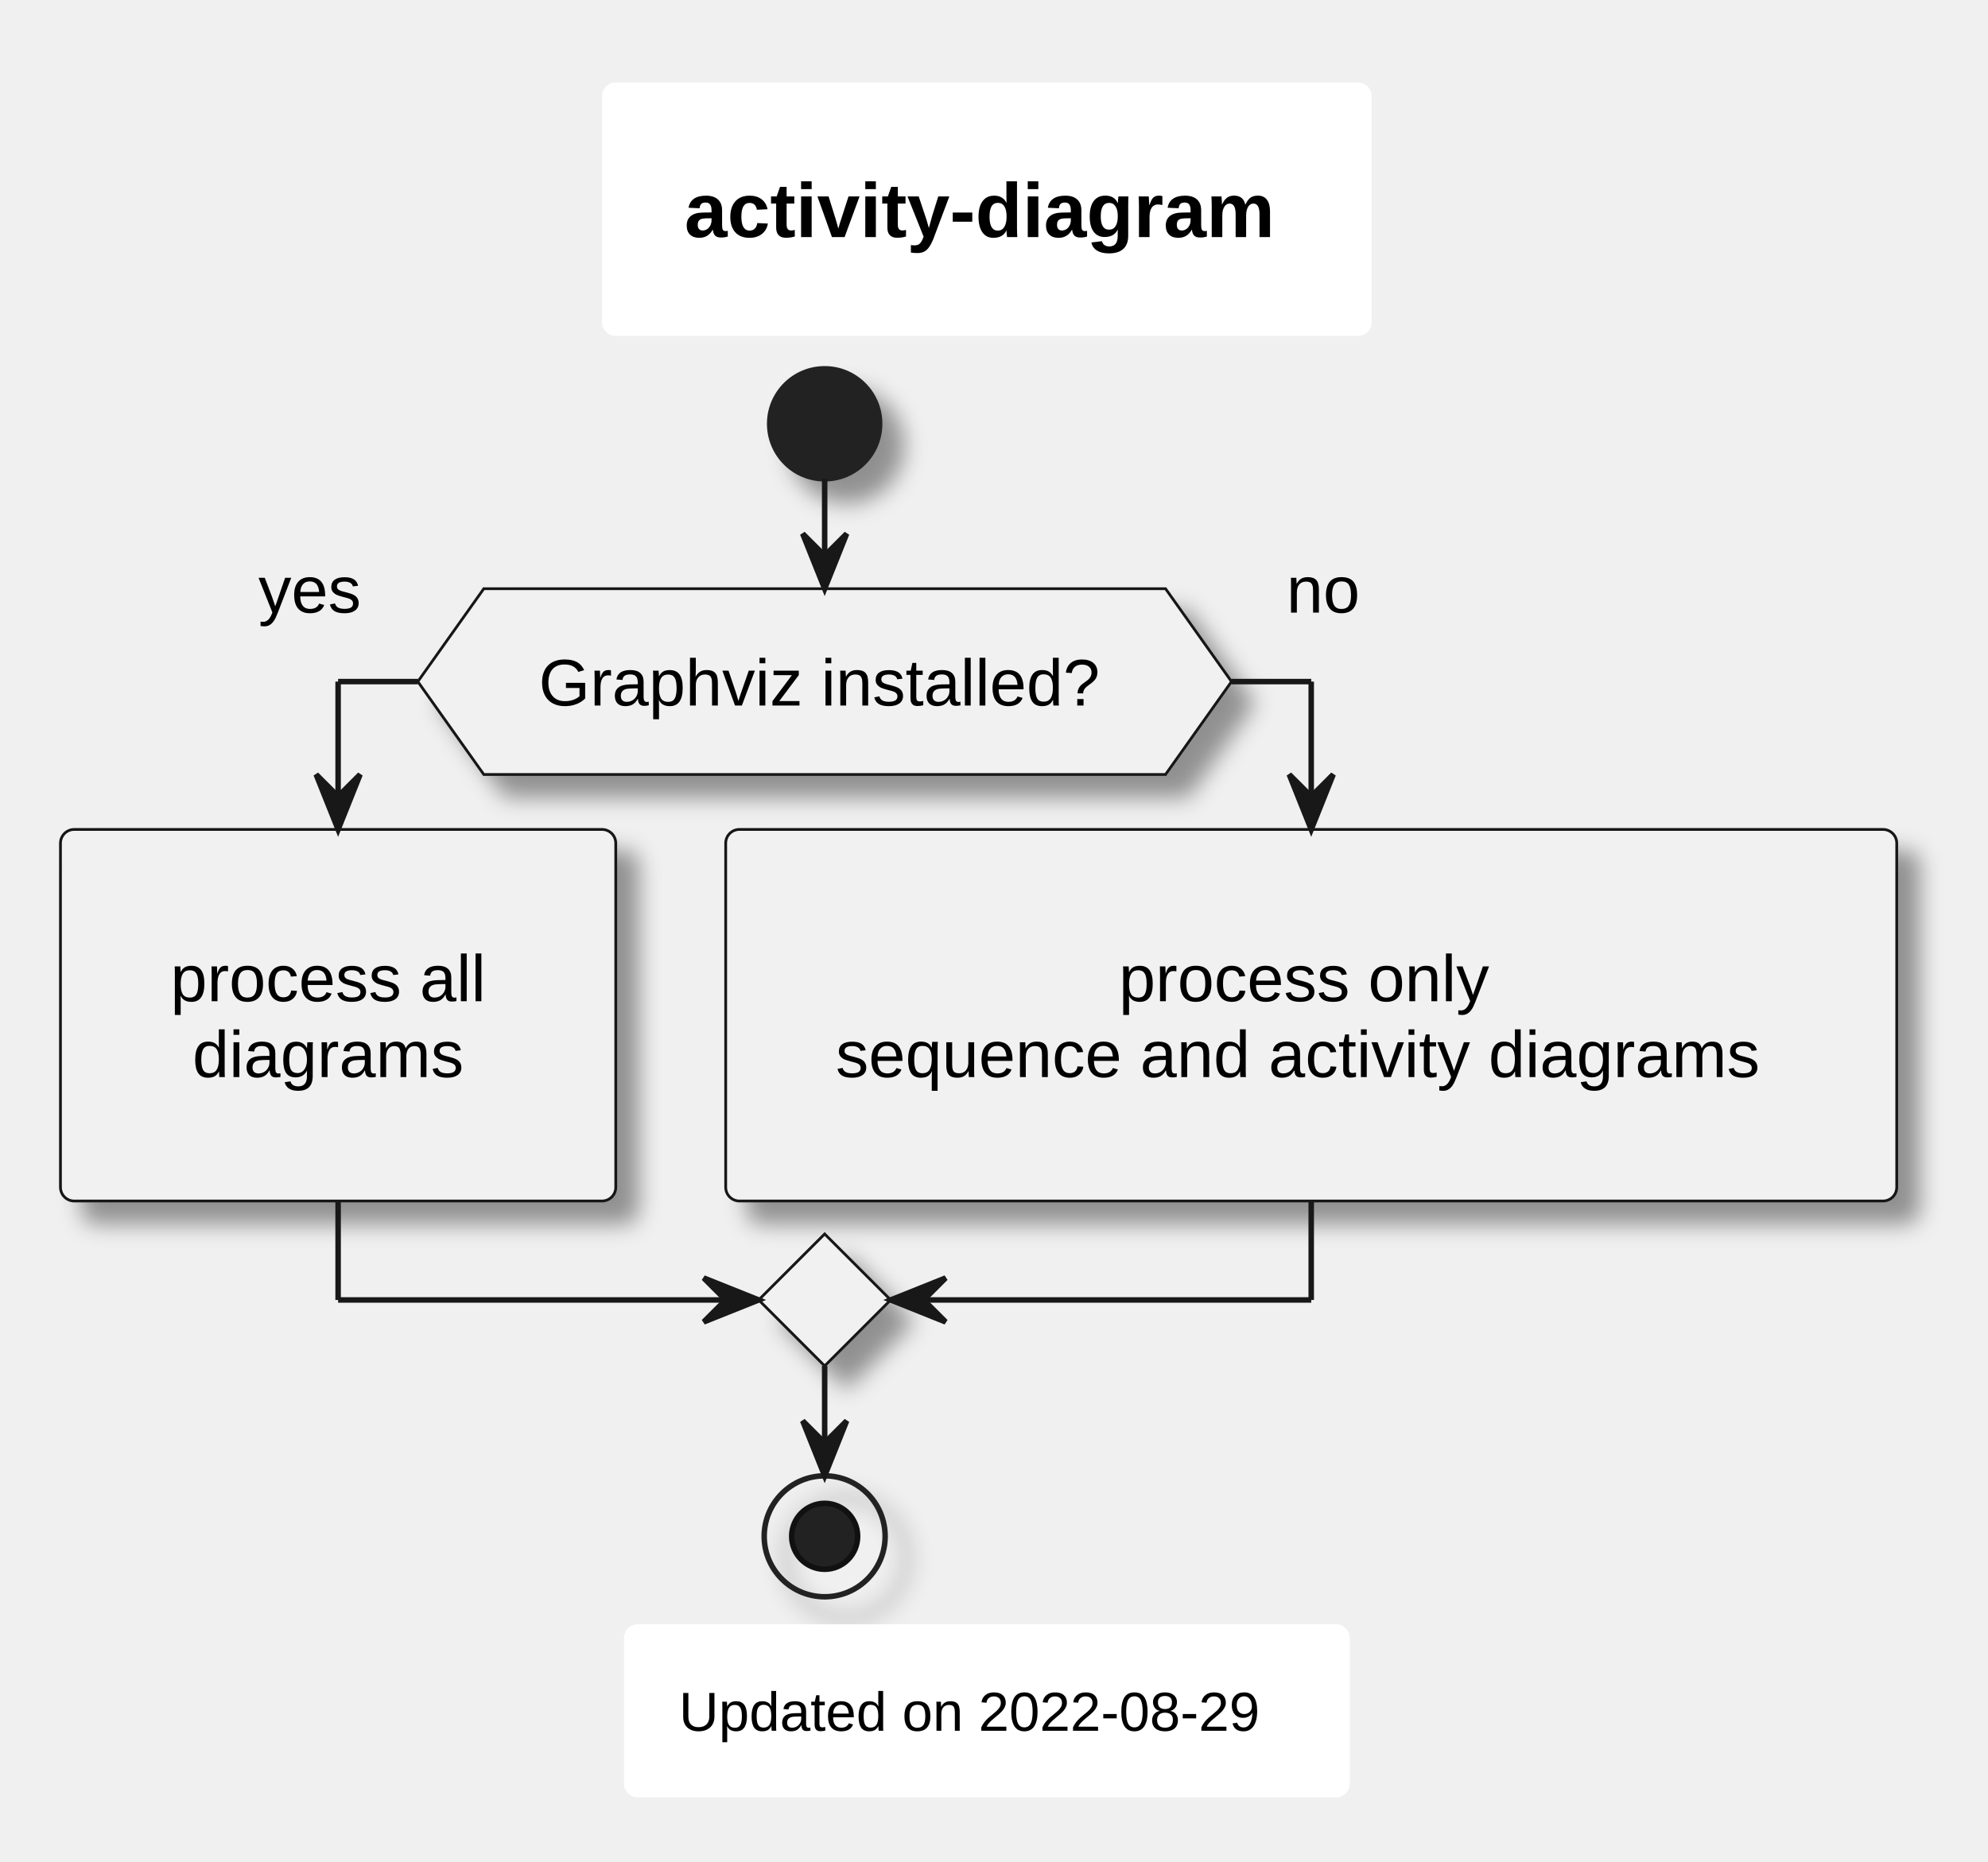
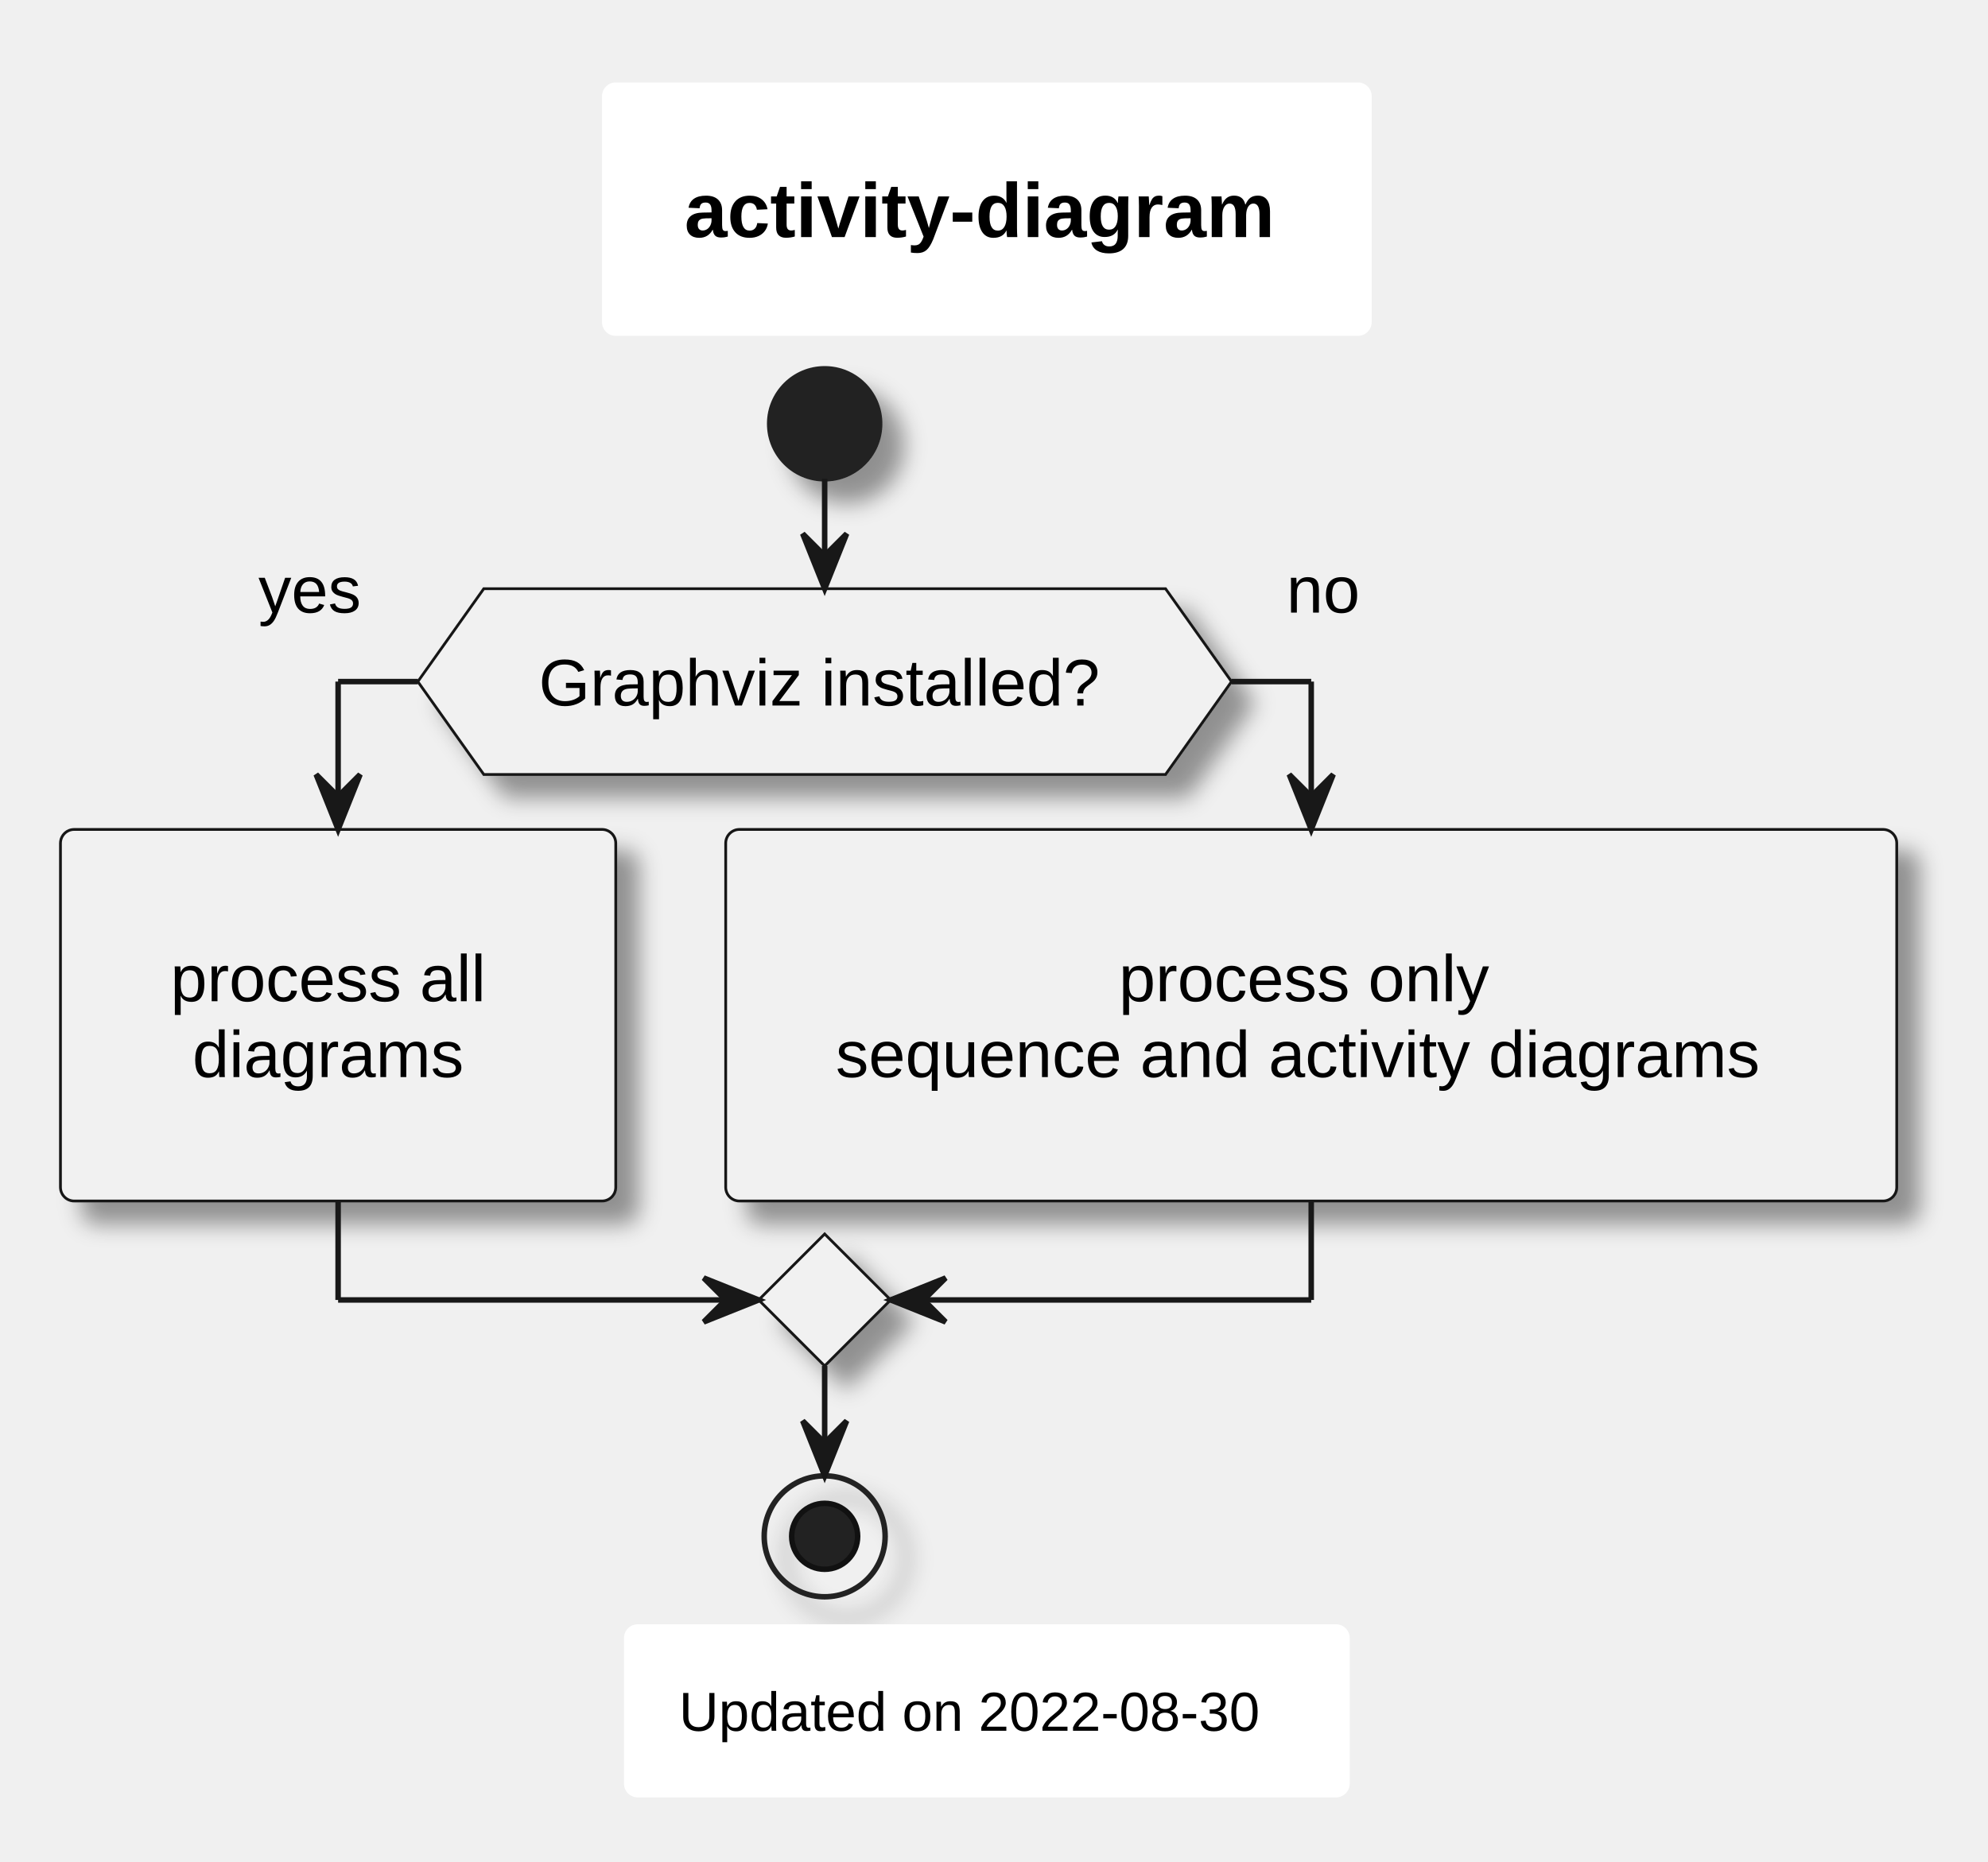
<svg xmlns="http://www.w3.org/2000/svg" contentStyleType="text/css" height="741.562px" preserveAspectRatio="none" style="width:791px;height:741px;background:#FFFFFF;" version="1.1" viewBox="0 0 791 741" width="791.875px" zoomAndPan="magnify">
  <defs>
-     <filter height="300%" id="f1axsopopmimgi" width="300%" x="-1" y="-1">
+     <filter height="300%" id="f23ezn9t0pfwo" width="300%" x="-1" y="-1">
      <feGaussianBlur result="blurOut" stdDeviation="4.375" />
      <feColorMatrix in="blurOut" result="blurOut2" type="matrix" values="0 0 0 0 0 0 0 0 0 0 0 0 0 0 0 0 0 0 .4 0" />
      <feOffset dx="8.75" dy="8.75" in="blurOut2" result="blurOut3" />
      <feBlend in="SourceGraphic" in2="blurOut3" mode="normal" />
    </filter>
  </defs>
  <g>
    <rect fill="#FFFFFF" height="100.841" rx="5.469" ry="5.469" style="stroke:#00000000;stroke-width:2.188;" width="306.25" x="239.531" y="32.812" />
    <text fill="#000000" font-family="Arial" font-size="30.625" font-weight="bold" lengthAdjust="spacing" textLength="240.625" x="272.344" y="94.351">activity-diagram</text>
-     <ellipse cx="328.125" cy="168.653" fill="#222222" filter="url(#f1axsopopmimgi)" rx="21.875" ry="21.875" style="stroke:#222222;stroke-width:2.188;" />
-     <polygon fill="#F1F1F1" filter="url(#f1axsopopmimgi)" points="192.5,234.278,463.75,234.278,490,271.246,463.75,308.213,192.5,308.213,166.25,271.246,192.5,234.278" style="stroke:#181818;stroke-width:1.094;" />
+     <ellipse cx="328.125" cy="168.653" fill="#222222" filter="url(#f23ezn9t0pfwo)" rx="21.875" ry="21.875" style="stroke:#222222;stroke-width:2.188;" />
+     <polygon fill="#F1F1F1" filter="url(#f23ezn9t0pfwo)" points="192.5,234.278,463.75,234.278,490,271.246,463.75,308.213,192.5,308.213,166.25,271.246,192.5,234.278" style="stroke:#181818;stroke-width:1.094;" />
    <text fill="#000000" font-family="Arial" font-size="26.25" lengthAdjust="spacing" textLength="227.5" x="214.375" y="280.776">Graphviz installed?</text>
    <text fill="#000000" font-family="Arial" font-size="26.25" lengthAdjust="spacing" textLength="41.562" x="102.812" y="243.808">yes</text>
    <text fill="#000000" font-family="Arial" font-size="26.25" lengthAdjust="spacing" textLength="30.625" x="511.875" y="243.808">no</text>
-     <rect fill="#F1F1F1" filter="url(#f1axsopopmimgi)" height="147.87" rx="5.469" ry="5.469" style="stroke:#181818;stroke-width:1.094;" width="220.938" x="24.062" y="330.088" />
+     <rect fill="#F1F1F1" filter="url(#f23ezn9t0pfwo)" height="147.87" rx="5.469" ry="5.469" style="stroke:#181818;stroke-width:1.094;" width="220.938" x="24.062" y="330.088" />
    <text fill="#000000" font-family="Arial" font-size="26.25" lengthAdjust="spacing" textLength="133.438" x="67.812" y="398.46">process all</text>
    <text fill="#000000" font-family="Arial" font-size="26.25" lengthAdjust="spacing" textLength="115.938" x="76.562" y="428.645">diagrams</text>
-     <rect fill="#F1F1F1" filter="url(#f1axsopopmimgi)" height="147.87" rx="5.469" ry="5.469" style="stroke:#181818;stroke-width:1.094;" width="465.938" x="288.75" y="330.088" />
+     <rect fill="#F1F1F1" filter="url(#f23ezn9t0pfwo)" height="147.87" rx="5.469" ry="5.469" style="stroke:#181818;stroke-width:1.094;" width="465.938" x="288.75" y="330.088" />
    <text fill="#000000" font-family="Arial" font-size="26.25" lengthAdjust="spacing" textLength="153.125" x="445.156" y="398.46">process only</text>
    <text fill="#000000" font-family="Arial" font-size="26.25" lengthAdjust="spacing" textLength="378.438" x="332.5" y="428.645">sequence and activity diagrams</text>
-     <polygon fill="#F1F1F1" filter="url(#f1axsopopmimgi)" points="328.125,491.083,354.375,517.333,328.125,543.583,301.875,517.333,328.125,491.083" style="stroke:#181818;stroke-width:1.094;" />
-     <ellipse cx="328.125" cy="611.396" filter="url(#f1axsopopmimgi)" rx="24.062" ry="24.062" style="stroke:#222222;stroke-width:2.188;fill:none;" />
+     <polygon fill="#F1F1F1" filter="url(#f23ezn9t0pfwo)" points="328.125,491.083,354.375,517.333,328.125,543.583,301.875,517.333,328.125,491.083" style="stroke:#181818;stroke-width:1.094;" />
+     <ellipse cx="328.125" cy="611.396" filter="url(#f23ezn9t0pfwo)" rx="24.062" ry="24.062" style="stroke:#222222;stroke-width:2.188;fill:none;" />
    <ellipse cx="328.125" cy="611.396" fill="#222222" rx="13.125" ry="13.125" style="stroke:#111111;stroke-width:2.188;" />
    <line style="stroke:#181818;stroke-width:2.188;" x1="166.25" x2="134.531" y1="271.246" y2="271.246" />
    <line style="stroke:#181818;stroke-width:2.188;" x1="134.531" x2="134.531" y1="271.246" y2="330.088" />
    <polygon fill="#181818" points="125.781,308.213,134.531,330.088,143.281,308.213,134.531,316.963" style="stroke:#181818;stroke-width:2.188;" />
    <line style="stroke:#181818;stroke-width:2.188;" x1="490" x2="521.719" y1="271.246" y2="271.246" />
    <line style="stroke:#181818;stroke-width:2.188;" x1="521.719" x2="521.719" y1="271.246" y2="330.088" />
    <polygon fill="#181818" points="512.969,308.213,521.719,330.088,530.469,308.213,521.719,316.963" style="stroke:#181818;stroke-width:2.188;" />
    <line style="stroke:#181818;stroke-width:2.188;" x1="134.531" x2="134.531" y1="477.958" y2="517.333" />
    <line style="stroke:#181818;stroke-width:2.188;" x1="134.531" x2="301.875" y1="517.333" y2="517.333" />
    <polygon fill="#181818" points="280,508.583,301.875,517.333,280,526.083,288.75,517.333" style="stroke:#181818;stroke-width:2.188;" />
    <line style="stroke:#181818;stroke-width:2.188;" x1="521.719" x2="521.719" y1="477.958" y2="517.333" />
    <line style="stroke:#181818;stroke-width:2.188;" x1="521.719" x2="354.375" y1="517.333" y2="517.333" />
    <polygon fill="#181818" points="376.25,508.583,354.375,517.333,376.25,526.083,367.5,517.333" style="stroke:#181818;stroke-width:2.188;" />
    <line style="stroke:#181818;stroke-width:2.188;" x1="328.125" x2="328.125" y1="190.528" y2="234.278" />
    <polygon fill="#181818" points="319.375,212.403,328.125,234.278,336.875,212.403,328.125,221.153" style="stroke:#181818;stroke-width:2.188;" />
    <line style="stroke:#181818;stroke-width:2.188;" x1="328.125" x2="328.125" y1="543.583" y2="587.333" />
    <polygon fill="#181818" points="319.375,565.458,328.125,587.333,336.875,565.458,328.125,574.208" style="stroke:#181818;stroke-width:2.188;" />
    <rect fill="#FFFFFF" height="68.904" rx="5.469" ry="5.469" style="stroke:#00000000;stroke-width:2.188;" width="288.75" x="248.281" y="646.396" />
-     <text fill="#000000" font-family="Arial" font-size="21.875" lengthAdjust="spacing" textLength="245" x="270.156" y="688.789">Updated on 2022-08-29</text>
+     <text fill="#000000" font-family="Arial" font-size="21.875" lengthAdjust="spacing" textLength="245" x="270.156" y="688.789">Updated on 2022-08-30</text>
  </g>
</svg>
